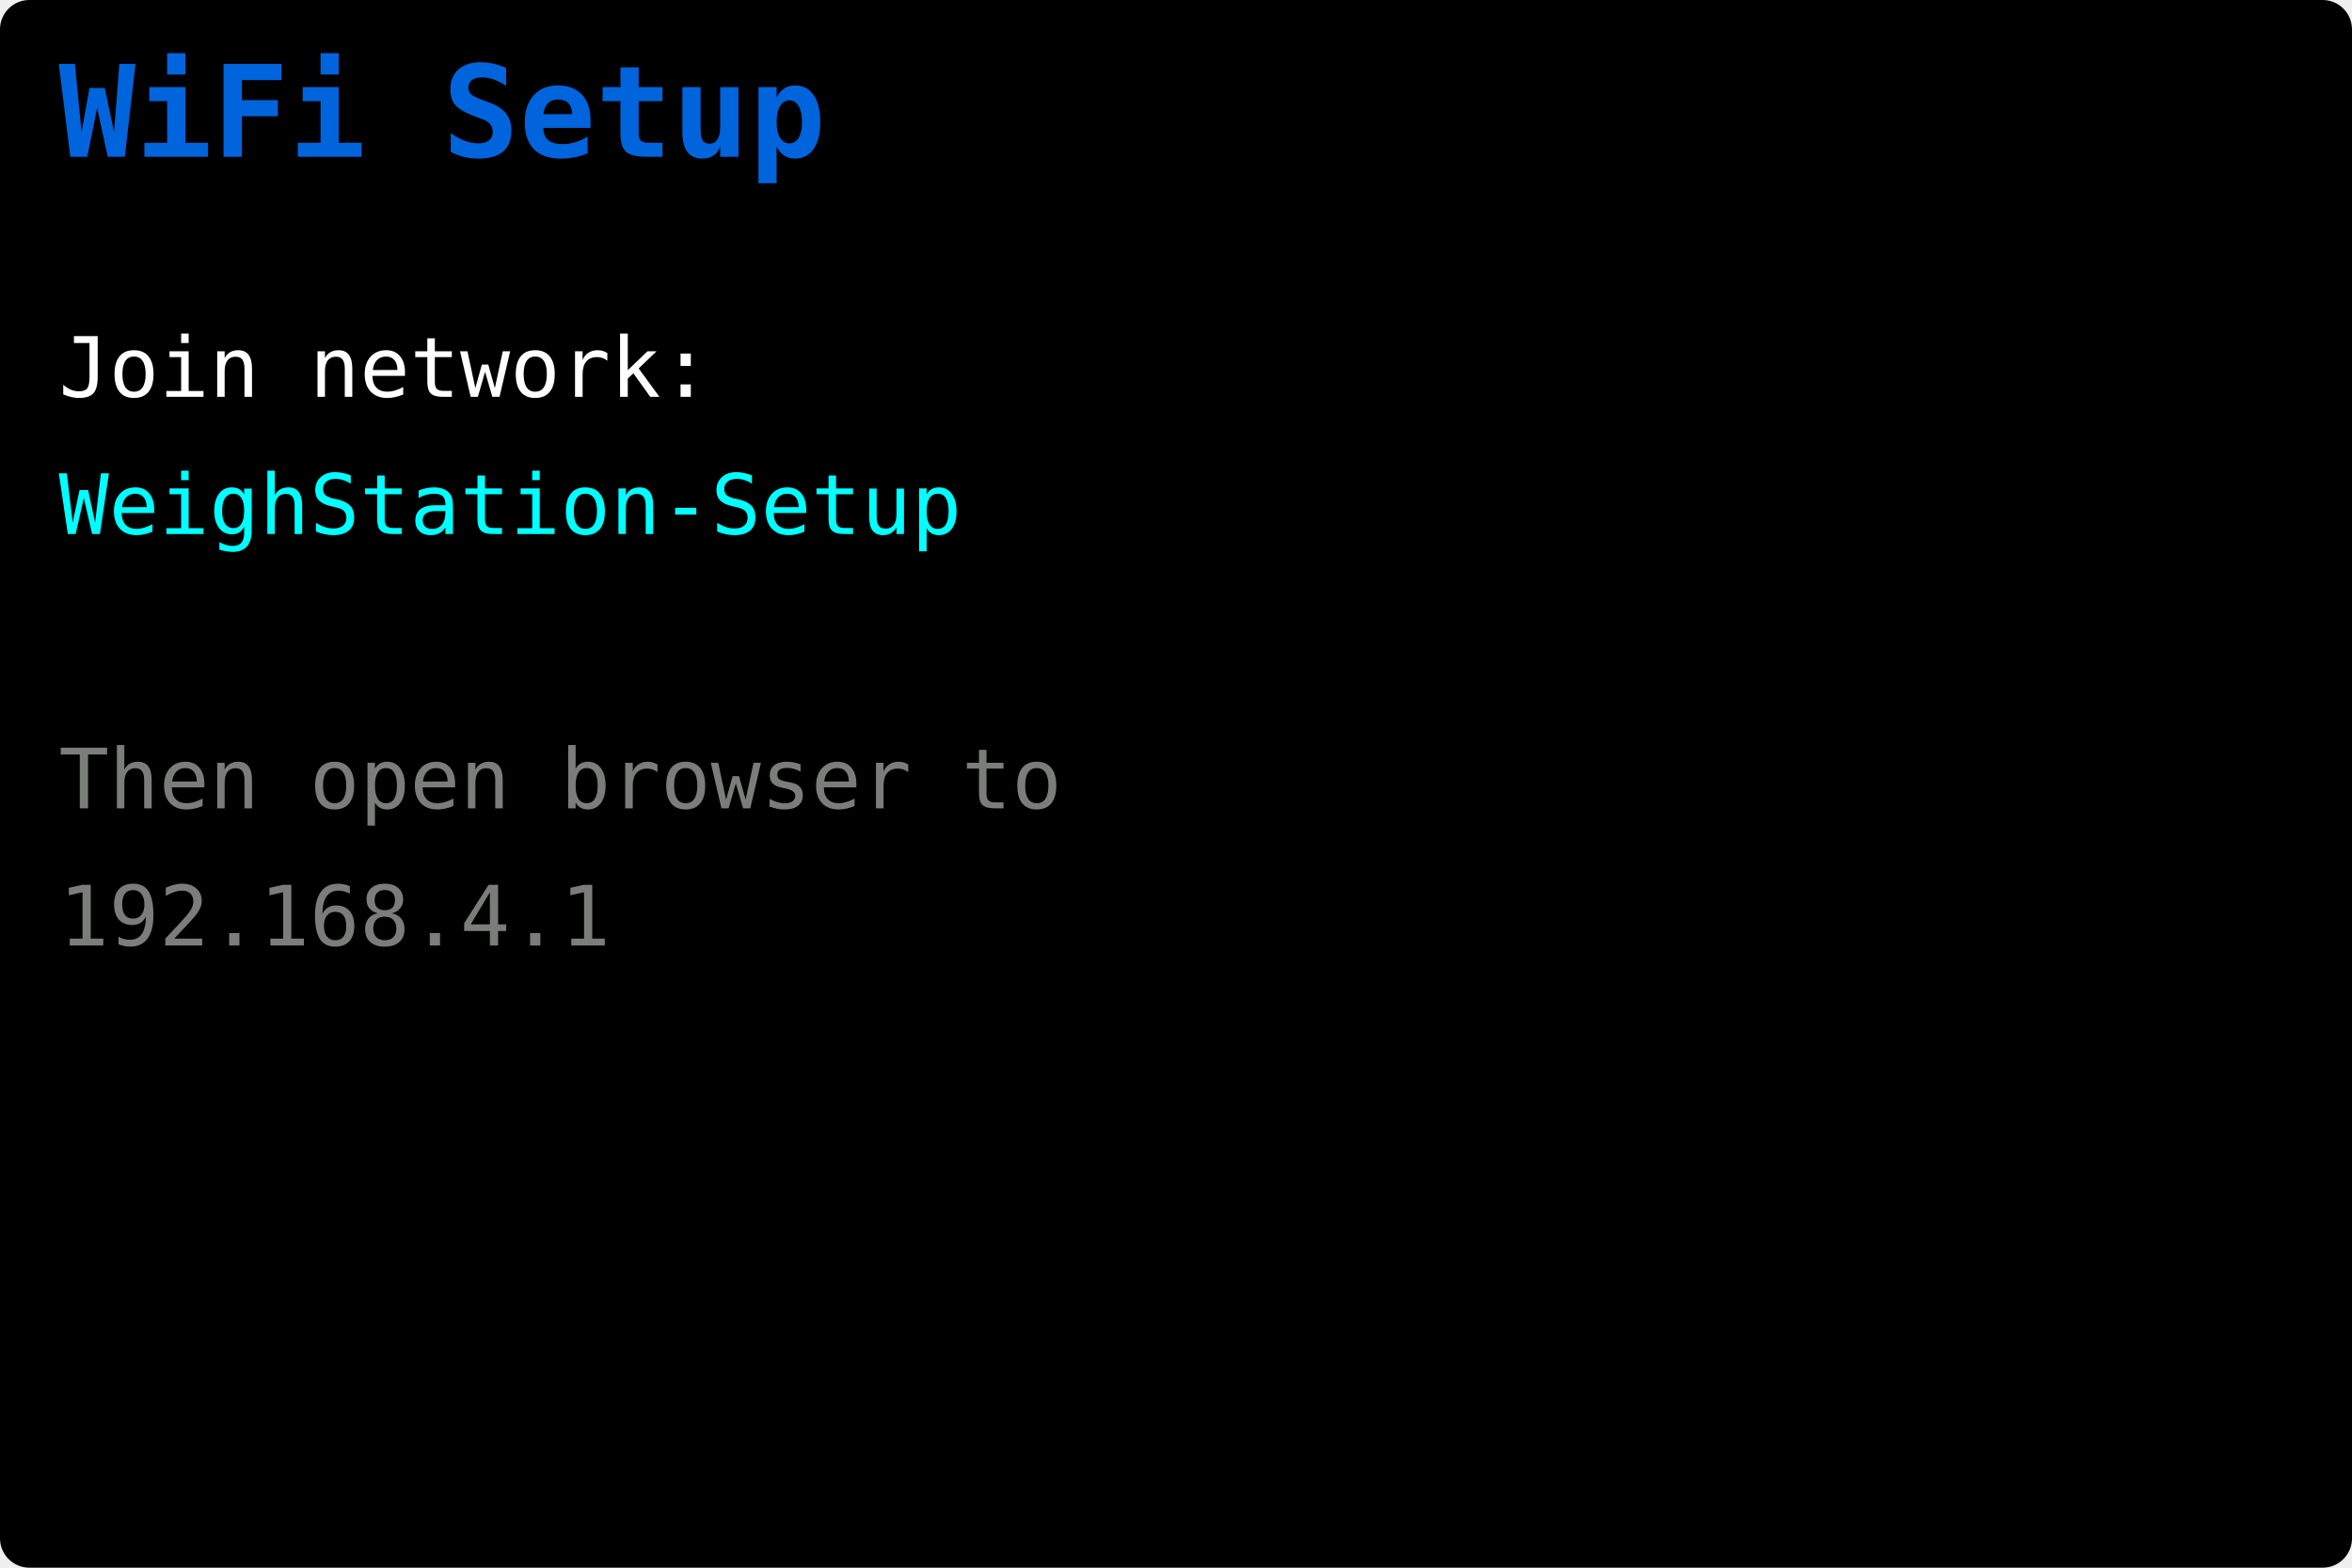
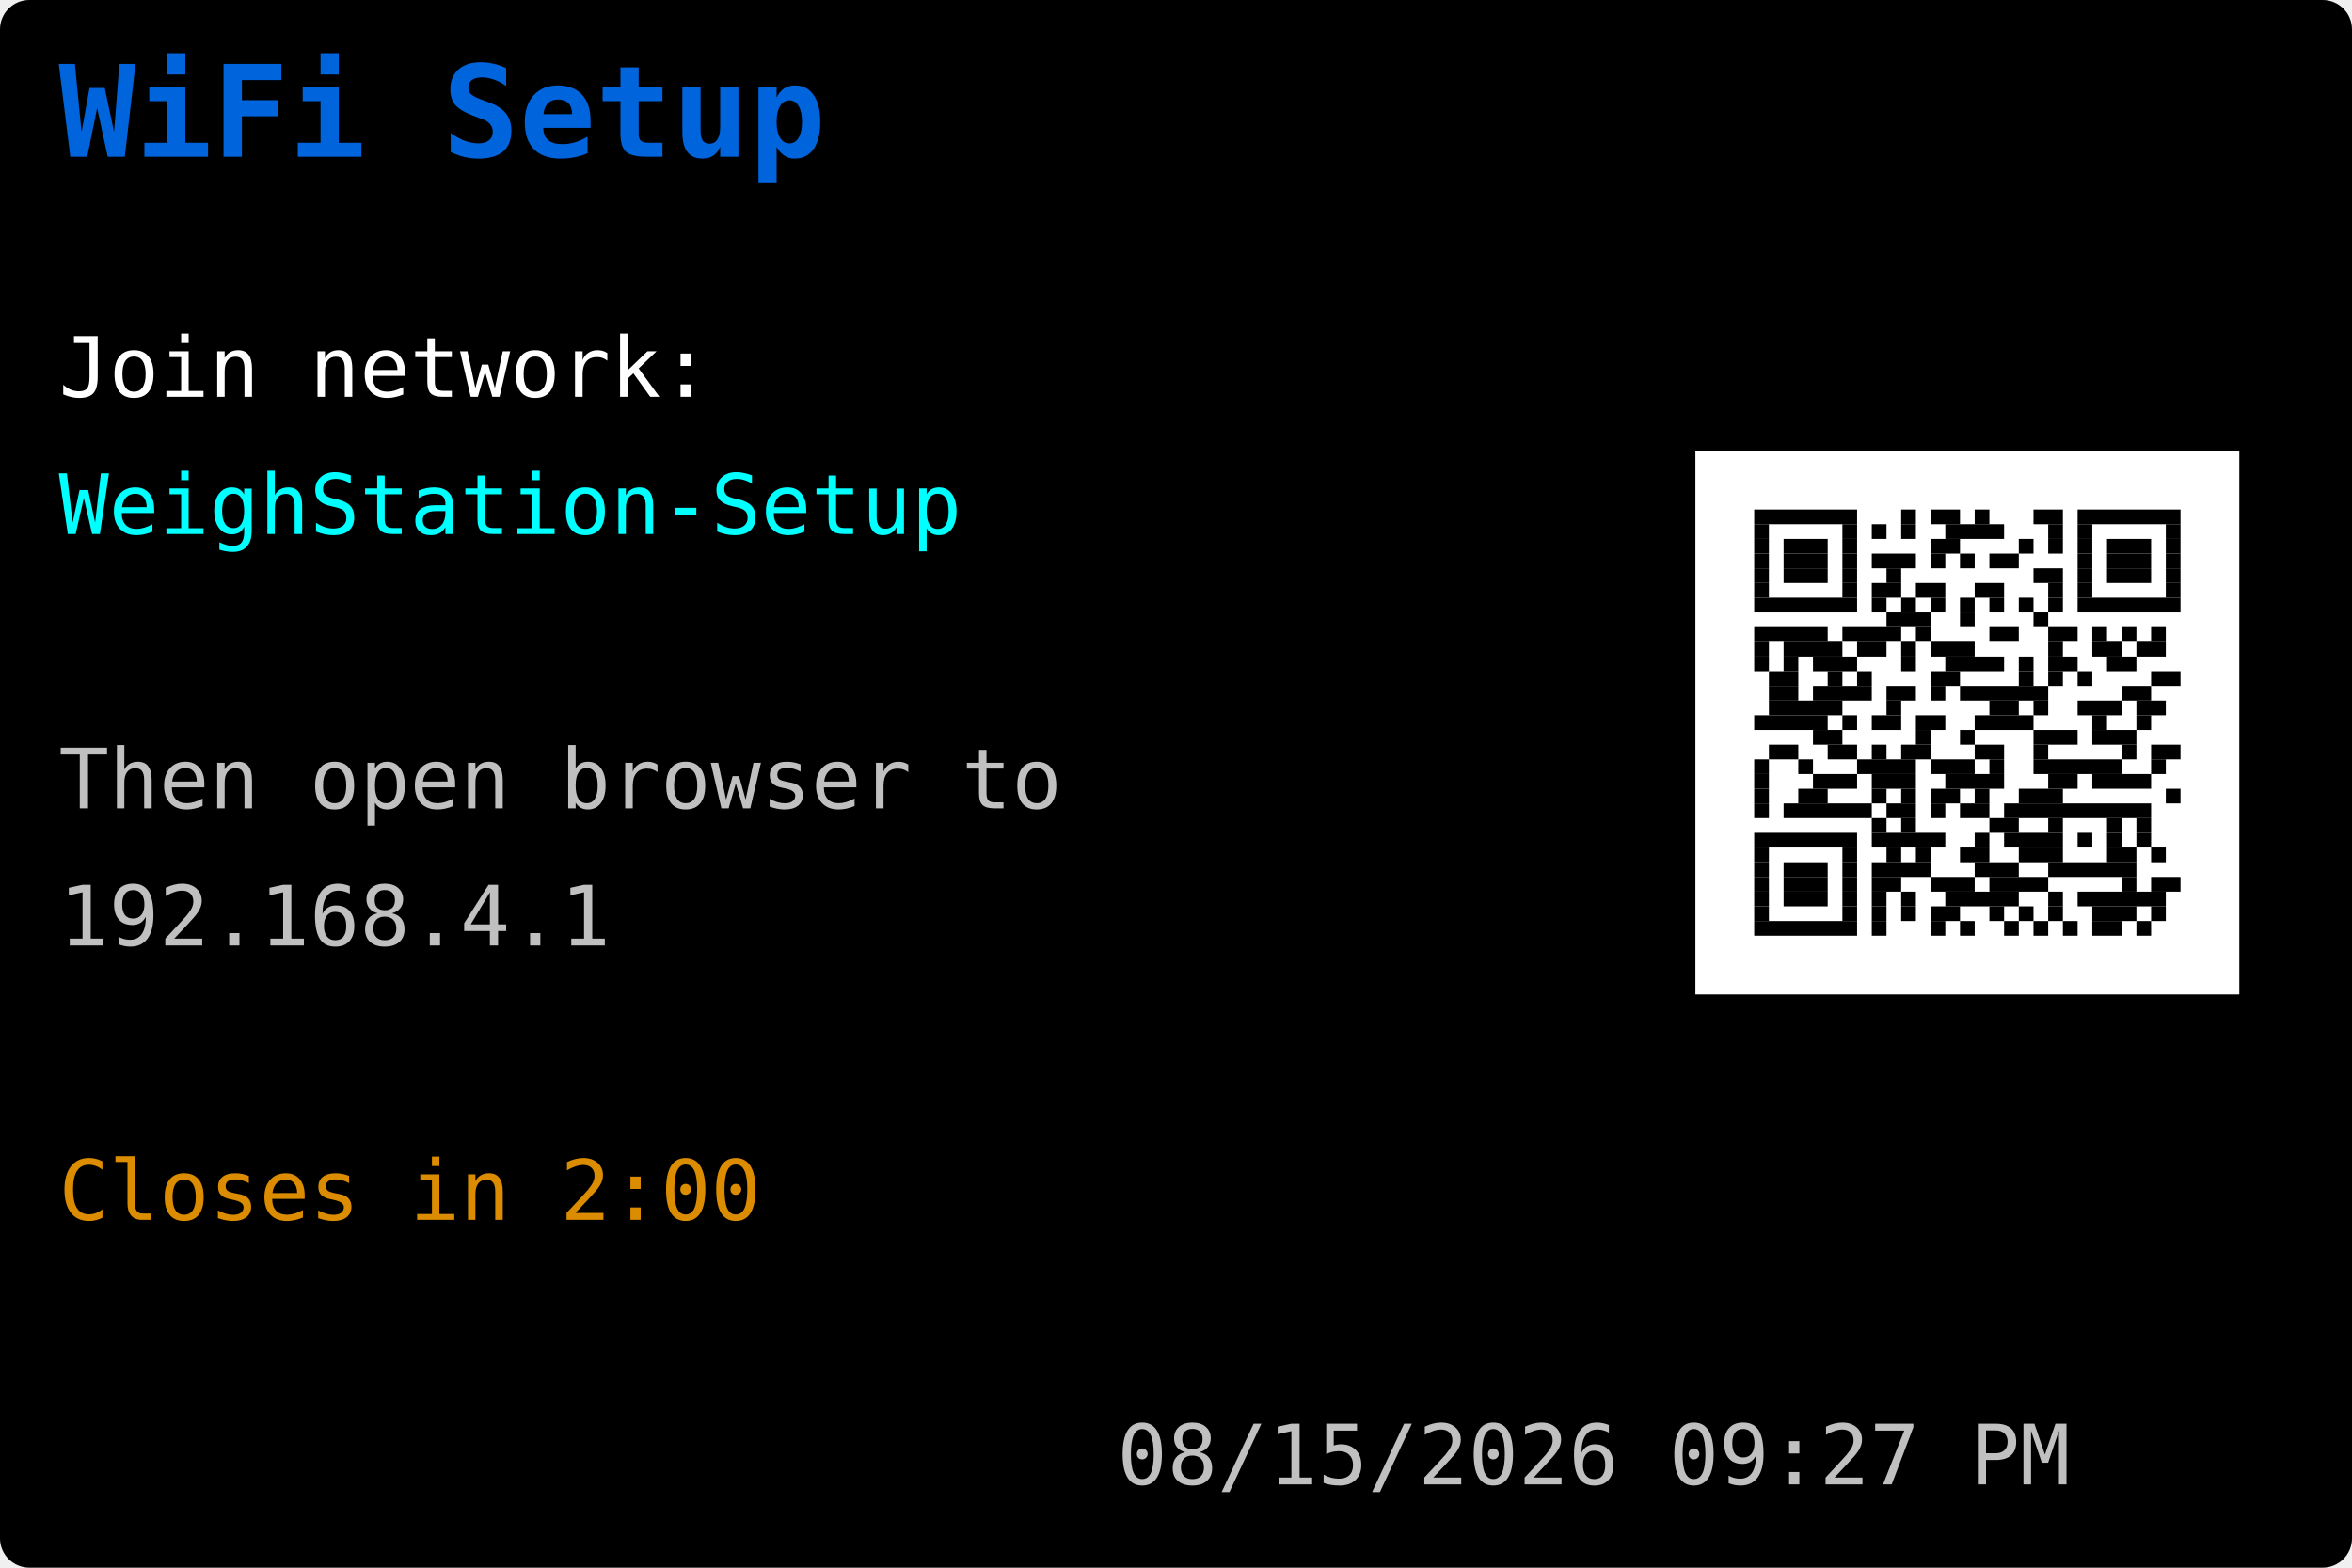
<svg xmlns="http://www.w3.org/2000/svg" viewBox="0 0 480 320" width="480" font-family="ui-monospace,Menlo,Consolas,monospace">
  <rect width="480" height="320" rx="6" fill="#000" />
  <text x="12" y="32" font-size="26" font-weight="700" fill="#0064dc">WiFi Setup</text>
  <text x="12" y="81" font-size="17" fill="#ffffff">Join network:</text>
  <text x="12" y="109" font-size="17" fill="#00ffff">WeighStation-Setup</text>
-   <text x="12" y="165" font-size="17" fill="#7b7d7b">Then open browser to</text>
-   <text x="12" y="193" font-size="17" fill="#7b7d7b">192.168.4.1</text>
+   <text x="12" y="165" font-size="17" fill="#c0c0c0">Then open browser to</text>
+   <text x="12" y="193" font-size="17" fill="#c0c0c0">192.168.4.1</text>
+   <rect x="346" y="92" width="111" height="111" fill="#fff" />
+   <rect x="358" y="104" width="21" height="3" fill="#000" />
+   <rect x="388" y="104" width="3" height="3" fill="#000" />
+   <rect x="394" y="104" width="6" height="3" fill="#000" />
+   <rect x="403" y="104" width="3" height="3" fill="#000" />
+   <rect x="415" y="104" width="6" height="3" fill="#000" />
+   <rect x="424" y="104" width="21" height="3" fill="#000" />
+   <rect x="358" y="107" width="3" height="3" fill="#000" />
+   <rect x="376" y="107" width="3" height="3" fill="#000" />
+   <rect x="382" y="107" width="3" height="3" fill="#000" />
+   <rect x="388" y="107" width="3" height="3" fill="#000" />
+   <rect x="397" y="107" width="12" height="3" fill="#000" />
+   <rect x="418" y="107" width="3" height="3" fill="#000" />
+   <rect x="424" y="107" width="3" height="3" fill="#000" />
+   <rect x="442" y="107" width="3" height="3" fill="#000" />
+   <rect x="358" y="110" width="3" height="3" fill="#000" />
+   <rect x="364" y="110" width="9" height="3" fill="#000" />
+   <rect x="376" y="110" width="3" height="3" fill="#000" />
+   <rect x="394" y="110" width="6" height="3" fill="#000" />
+   <rect x="412" y="110" width="3" height="3" fill="#000" />
+   <rect x="418" y="110" width="3" height="3" fill="#000" />
+   <rect x="424" y="110" width="3" height="3" fill="#000" />
+   <rect x="430" y="110" width="9" height="3" fill="#000" />
+   <rect x="442" y="110" width="3" height="3" fill="#000" />
+   <rect x="358" y="113" width="3" height="3" fill="#000" />
+   <rect x="364" y="113" width="9" height="3" fill="#000" />
+   <rect x="376" y="113" width="3" height="3" fill="#000" />
+   <rect x="382" y="113" width="9" height="3" fill="#000" />
+   <rect x="394" y="113" width="3" height="3" fill="#000" />
+   <rect x="400" y="113" width="3" height="3" fill="#000" />
+   <rect x="406" y="113" width="6" height="3" fill="#000" />
+   <rect x="424" y="113" width="3" height="3" fill="#000" />
+   <rect x="430" y="113" width="9" height="3" fill="#000" />
+   <rect x="442" y="113" width="3" height="3" fill="#000" />
+   <rect x="358" y="116" width="3" height="3" fill="#000" />
+   <rect x="364" y="116" width="9" height="3" fill="#000" />
+   <rect x="376" y="116" width="3" height="3" fill="#000" />
+   <rect x="385" y="116" width="3" height="3" fill="#000" />
+   <rect x="415" y="116" width="6" height="3" fill="#000" />
+   <rect x="424" y="116" width="3" height="3" fill="#000" />
+   <rect x="430" y="116" width="9" height="3" fill="#000" />
+   <rect x="442" y="116" width="3" height="3" fill="#000" />
+   <rect x="358" y="119" width="3" height="3" fill="#000" />
+   <rect x="376" y="119" width="3" height="3" fill="#000" />
+   <rect x="382" y="119" width="6" height="3" fill="#000" />
+   <rect x="391" y="119" width="6" height="3" fill="#000" />
+   <rect x="403" y="119" width="6" height="3" fill="#000" />
+   <rect x="418" y="119" width="3" height="3" fill="#000" />
+   <rect x="424" y="119" width="3" height="3" fill="#000" />
+   <rect x="442" y="119" width="3" height="3" fill="#000" />
+   <rect x="358" y="122" width="21" height="3" fill="#000" />
+   <rect x="382" y="122" width="3" height="3" fill="#000" />
+   <rect x="388" y="122" width="3" height="3" fill="#000" />
+   <rect x="394" y="122" width="3" height="3" fill="#000" />
+   <rect x="400" y="122" width="3" height="3" fill="#000" />
+   <rect x="406" y="122" width="3" height="3" fill="#000" />
+   <rect x="412" y="122" width="3" height="3" fill="#000" />
+   <rect x="418" y="122" width="3" height="3" fill="#000" />
+   <rect x="424" y="122" width="21" height="3" fill="#000" />
+   <rect x="385" y="125" width="9" height="3" fill="#000" />
+   <rect x="400" y="125" width="3" height="3" fill="#000" />
+   <rect x="415" y="125" width="3" height="3" fill="#000" />
+   <rect x="358" y="128" width="15" height="3" fill="#000" />
+   <rect x="376" y="128" width="12" height="3" fill="#000" />
+   <rect x="391" y="128" width="3" height="3" fill="#000" />
+   <rect x="406" y="128" width="6" height="3" fill="#000" />
+   <rect x="418" y="128" width="6" height="3" fill="#000" />
+   <rect x="427" y="128" width="3" height="3" fill="#000" />
+   <rect x="433" y="128" width="3" height="3" fill="#000" />
+   <rect x="439" y="128" width="3" height="3" fill="#000" />
+   <rect x="358" y="131" width="3" height="3" fill="#000" />
+   <rect x="364" y="131" width="12" height="3" fill="#000" />
+   <rect x="379" y="131" width="6" height="3" fill="#000" />
+   <rect x="388" y="131" width="3" height="3" fill="#000" />
+   <rect x="394" y="131" width="9" height="3" fill="#000" />
+   <rect x="418" y="131" width="3" height="3" fill="#000" />
+   <rect x="427" y="131" width="6" height="3" fill="#000" />
+   <rect x="436" y="131" width="6" height="3" fill="#000" />
+   <rect x="358" y="134" width="3" height="3" fill="#000" />
+   <rect x="364" y="134" width="3" height="3" fill="#000" />
+   <rect x="370" y="134" width="9" height="3" fill="#000" />
+   <rect x="388" y="134" width="3" height="3" fill="#000" />
+   <rect x="397" y="134" width="12" height="3" fill="#000" />
+   <rect x="412" y="134" width="3" height="3" fill="#000" />
+   <rect x="418" y="134" width="6" height="3" fill="#000" />
+   <rect x="430" y="134" width="6" height="3" fill="#000" />
+   <rect x="361" y="137" width="6" height="3" fill="#000" />
+   <rect x="373" y="137" width="3" height="3" fill="#000" />
+   <rect x="379" y="137" width="3" height="3" fill="#000" />
+   <rect x="394" y="137" width="6" height="3" fill="#000" />
+   <rect x="412" y="137" width="3" height="3" fill="#000" />
+   <rect x="418" y="137" width="3" height="3" fill="#000" />
+   <rect x="424" y="137" width="3" height="3" fill="#000" />
+   <rect x="439" y="137" width="6" height="3" fill="#000" />
+   <rect x="361" y="140" width="6" height="3" fill="#000" />
+   <rect x="370" y="140" width="12" height="3" fill="#000" />
+   <rect x="385" y="140" width="6" height="3" fill="#000" />
+   <rect x="394" y="140" width="3" height="3" fill="#000" />
+   <rect x="400" y="140" width="18" height="3" fill="#000" />
+   <rect x="433" y="140" width="6" height="3" fill="#000" />
+   <rect x="361" y="143" width="15" height="3" fill="#000" />
+   <rect x="385" y="143" width="3" height="3" fill="#000" />
+   <rect x="406" y="143" width="6" height="3" fill="#000" />
+   <rect x="415" y="143" width="3" height="3" fill="#000" />
+   <rect x="424" y="143" width="9" height="3" fill="#000" />
+   <rect x="436" y="143" width="6" height="3" fill="#000" />
+   <rect x="358" y="146" width="15" height="3" fill="#000" />
+   <rect x="376" y="146" width="3" height="3" fill="#000" />
+   <rect x="382" y="146" width="6" height="3" fill="#000" />
+   <rect x="391" y="146" width="6" height="3" fill="#000" />
+   <rect x="403" y="146" width="12" height="3" fill="#000" />
+   <rect x="427" y="146" width="3" height="3" fill="#000" />
+   <rect x="436" y="146" width="3" height="3" fill="#000" />
+   <rect x="370" y="149" width="6" height="3" fill="#000" />
+   <rect x="391" y="149" width="3" height="3" fill="#000" />
+   <rect x="400" y="149" width="3" height="3" fill="#000" />
+   <rect x="415" y="149" width="9" height="3" fill="#000" />
+   <rect x="427" y="149" width="9" height="3" fill="#000" />
+   <rect x="361" y="152" width="6" height="3" fill="#000" />
+   <rect x="373" y="152" width="6" height="3" fill="#000" />
+   <rect x="382" y="152" width="3" height="3" fill="#000" />
+   <rect x="388" y="152" width="6" height="3" fill="#000" />
+   <rect x="403" y="152" width="6" height="3" fill="#000" />
+   <rect x="415" y="152" width="3" height="3" fill="#000" />
+   <rect x="433" y="152" width="3" height="3" fill="#000" />
+   <rect x="439" y="152" width="6" height="3" fill="#000" />
+   <rect x="358" y="155" width="3" height="3" fill="#000" />
+   <rect x="367" y="155" width="3" height="3" fill="#000" />
+   <rect x="379" y="155" width="12" height="3" fill="#000" />
+   <rect x="394" y="155" width="9" height="3" fill="#000" />
+   <rect x="406" y="155" width="3" height="3" fill="#000" />
+   <rect x="415" y="155" width="18" height="3" fill="#000" />
+   <rect x="439" y="155" width="3" height="3" fill="#000" />
+   <rect x="358" y="158" width="3" height="3" fill="#000" />
+   <rect x="370" y="158" width="9" height="3" fill="#000" />
+   <rect x="382" y="158" width="9" height="3" fill="#000" />
+   <rect x="397" y="158" width="12" height="3" fill="#000" />
+   <rect x="418" y="158" width="6" height="3" fill="#000" />
+   <rect x="427" y="158" width="12" height="3" fill="#000" />
+   <rect x="358" y="161" width="3" height="3" fill="#000" />
+   <rect x="367" y="161" width="6" height="3" fill="#000" />
+   <rect x="382" y="161" width="3" height="3" fill="#000" />
+   <rect x="388" y="161" width="3" height="3" fill="#000" />
+   <rect x="394" y="161" width="6" height="3" fill="#000" />
+   <rect x="403" y="161" width="3" height="3" fill="#000" />
+   <rect x="412" y="161" width="9" height="3" fill="#000" />
+   <rect x="442" y="161" width="3" height="3" fill="#000" />
+   <rect x="358" y="164" width="3" height="3" fill="#000" />
+   <rect x="364" y="164" width="18" height="3" fill="#000" />
+   <rect x="385" y="164" width="6" height="3" fill="#000" />
+   <rect x="394" y="164" width="3" height="3" fill="#000" />
+   <rect x="400" y="164" width="6" height="3" fill="#000" />
+   <rect x="409" y="164" width="30" height="3" fill="#000" />
+   <rect x="382" y="167" width="3" height="3" fill="#000" />
+   <rect x="388" y="167" width="3" height="3" fill="#000" />
+   <rect x="406" y="167" width="6" height="3" fill="#000" />
+   <rect x="418" y="167" width="3" height="3" fill="#000" />
+   <rect x="430" y="167" width="3" height="3" fill="#000" />
+   <rect x="436" y="167" width="3" height="3" fill="#000" />
+   <rect x="358" y="170" width="21" height="3" fill="#000" />
+   <rect x="382" y="170" width="15" height="3" fill="#000" />
+   <rect x="403" y="170" width="3" height="3" fill="#000" />
+   <rect x="409" y="170" width="12" height="3" fill="#000" />
+   <rect x="424" y="170" width="3" height="3" fill="#000" />
+   <rect x="430" y="170" width="3" height="3" fill="#000" />
+   <rect x="436" y="170" width="3" height="3" fill="#000" />
+   <rect x="358" y="173" width="3" height="3" fill="#000" />
+   <rect x="376" y="173" width="3" height="3" fill="#000" />
+   <rect x="385" y="173" width="3" height="3" fill="#000" />
+   <rect x="391" y="173" width="3" height="3" fill="#000" />
+   <rect x="400" y="173" width="6" height="3" fill="#000" />
+   <rect x="412" y="173" width="9" height="3" fill="#000" />
+   <rect x="430" y="173" width="6" height="3" fill="#000" />
+   <rect x="439" y="173" width="3" height="3" fill="#000" />
+   <rect x="358" y="176" width="3" height="3" fill="#000" />
+   <rect x="364" y="176" width="9" height="3" fill="#000" />
+   <rect x="376" y="176" width="3" height="3" fill="#000" />
+   <rect x="382" y="176" width="12" height="3" fill="#000" />
+   <rect x="403" y="176" width="9" height="3" fill="#000" />
+   <rect x="418" y="176" width="18" height="3" fill="#000" />
+   <rect x="358" y="179" width="3" height="3" fill="#000" />
+   <rect x="364" y="179" width="9" height="3" fill="#000" />
+   <rect x="376" y="179" width="3" height="3" fill="#000" />
+   <rect x="382" y="179" width="6" height="3" fill="#000" />
+   <rect x="394" y="179" width="9" height="3" fill="#000" />
+   <rect x="406" y="179" width="12" height="3" fill="#000" />
+   <rect x="433" y="179" width="3" height="3" fill="#000" />
+   <rect x="439" y="179" width="6" height="3" fill="#000" />
+   <rect x="358" y="182" width="3" height="3" fill="#000" />
+   <rect x="364" y="182" width="9" height="3" fill="#000" />
+   <rect x="376" y="182" width="3" height="3" fill="#000" />
+   <rect x="382" y="182" width="3" height="3" fill="#000" />
+   <rect x="388" y="182" width="3" height="3" fill="#000" />
+   <rect x="397" y="182" width="15" height="3" fill="#000" />
+   <rect x="418" y="182" width="3" height="3" fill="#000" />
+   <rect x="424" y="182" width="18" height="3" fill="#000" />
+   <rect x="358" y="185" width="3" height="3" fill="#000" />
+   <rect x="376" y="185" width="3" height="3" fill="#000" />
+   <rect x="382" y="185" width="3" height="3" fill="#000" />
+   <rect x="388" y="185" width="3" height="3" fill="#000" />
+   <rect x="394" y="185" width="6" height="3" fill="#000" />
+   <rect x="406" y="185" width="3" height="3" fill="#000" />
+   <rect x="412" y="185" width="3" height="3" fill="#000" />
+   <rect x="418" y="185" width="3" height="3" fill="#000" />
+   <rect x="427" y="185" width="9" height="3" fill="#000" />
+   <rect x="439" y="185" width="3" height="3" fill="#000" />
+   <rect x="358" y="188" width="21" height="3" fill="#000" />
+   <rect x="382" y="188" width="3" height="3" fill="#000" />
+   <rect x="394" y="188" width="3" height="3" fill="#000" />
+   <rect x="400" y="188" width="3" height="3" fill="#000" />
+   <rect x="409" y="188" width="3" height="3" fill="#000" />
+   <rect x="415" y="188" width="3" height="3" fill="#000" />
+   <rect x="421" y="188" width="3" height="3" fill="#000" />
+   <rect x="427" y="188" width="6" height="3" fill="#000" />
+   <rect x="436" y="188" width="3" height="3" fill="#000" />
+   <text x="12" y="249" font-size="17" fill="#dc8c00">Closes in 2:00</text>
+   <text x="228" y="303" font-size="17" fill="#c0c0c0">08/15/2026 09:27 PM</text>
</svg>
